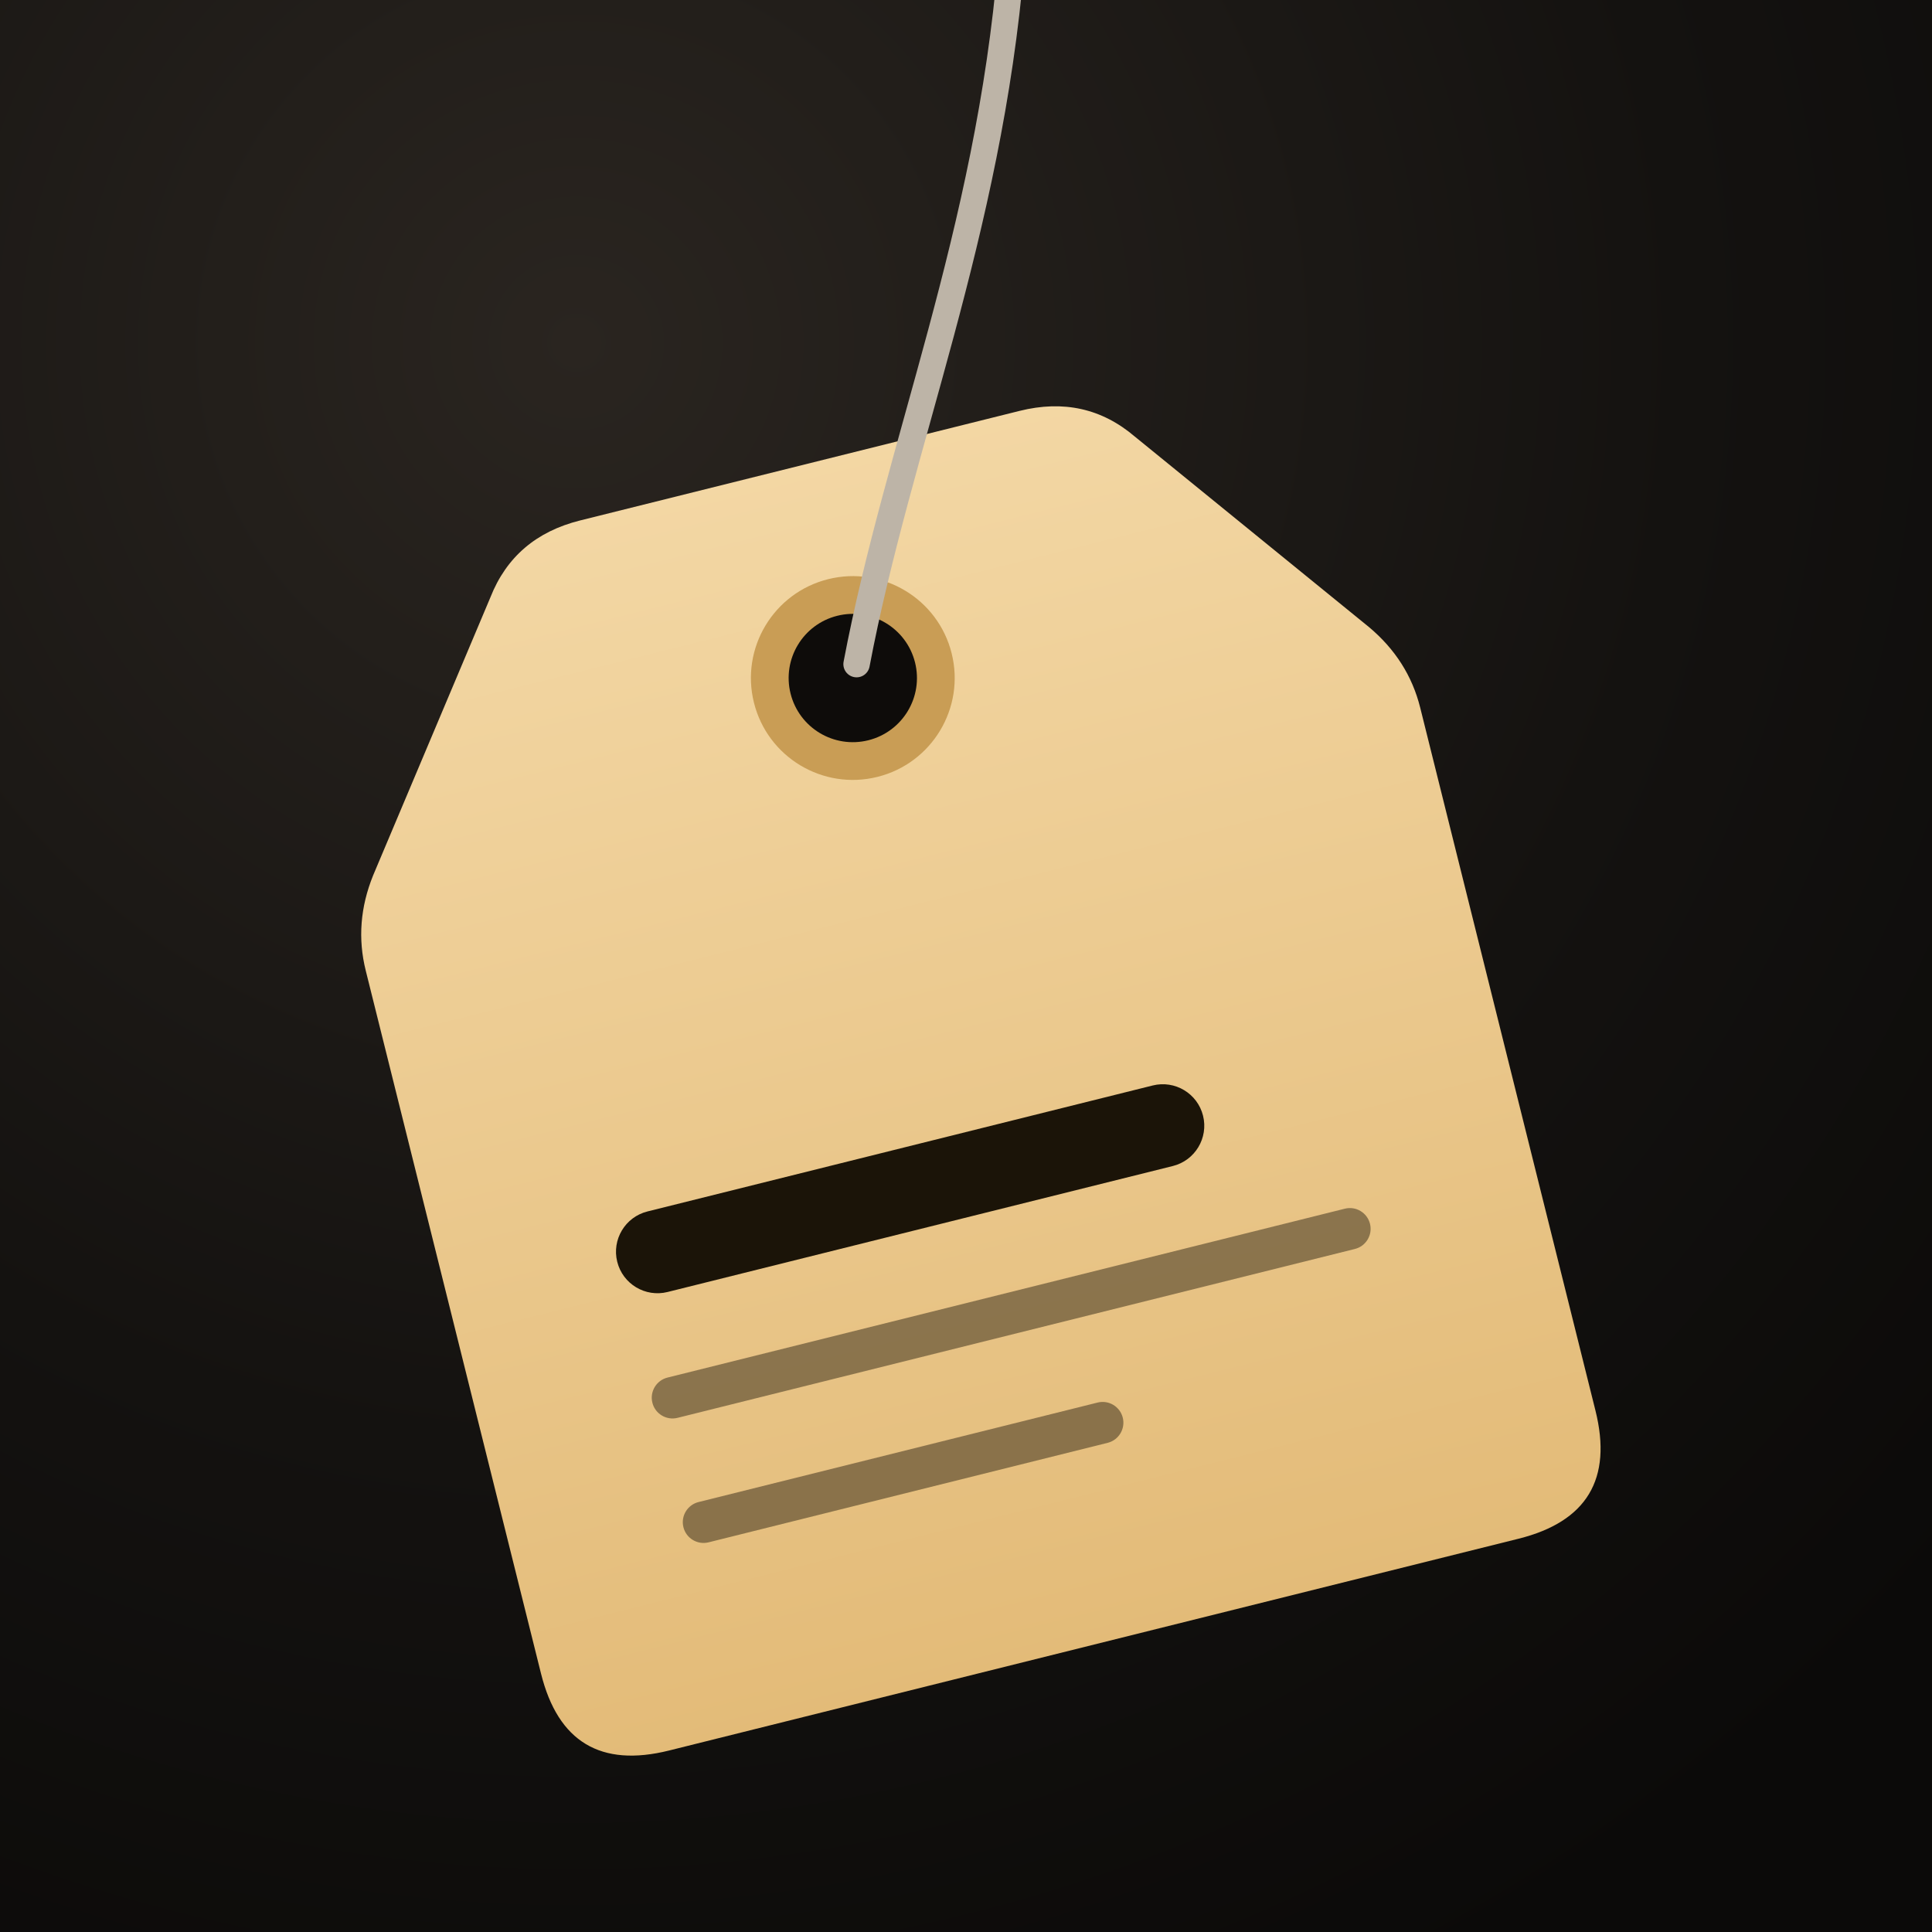
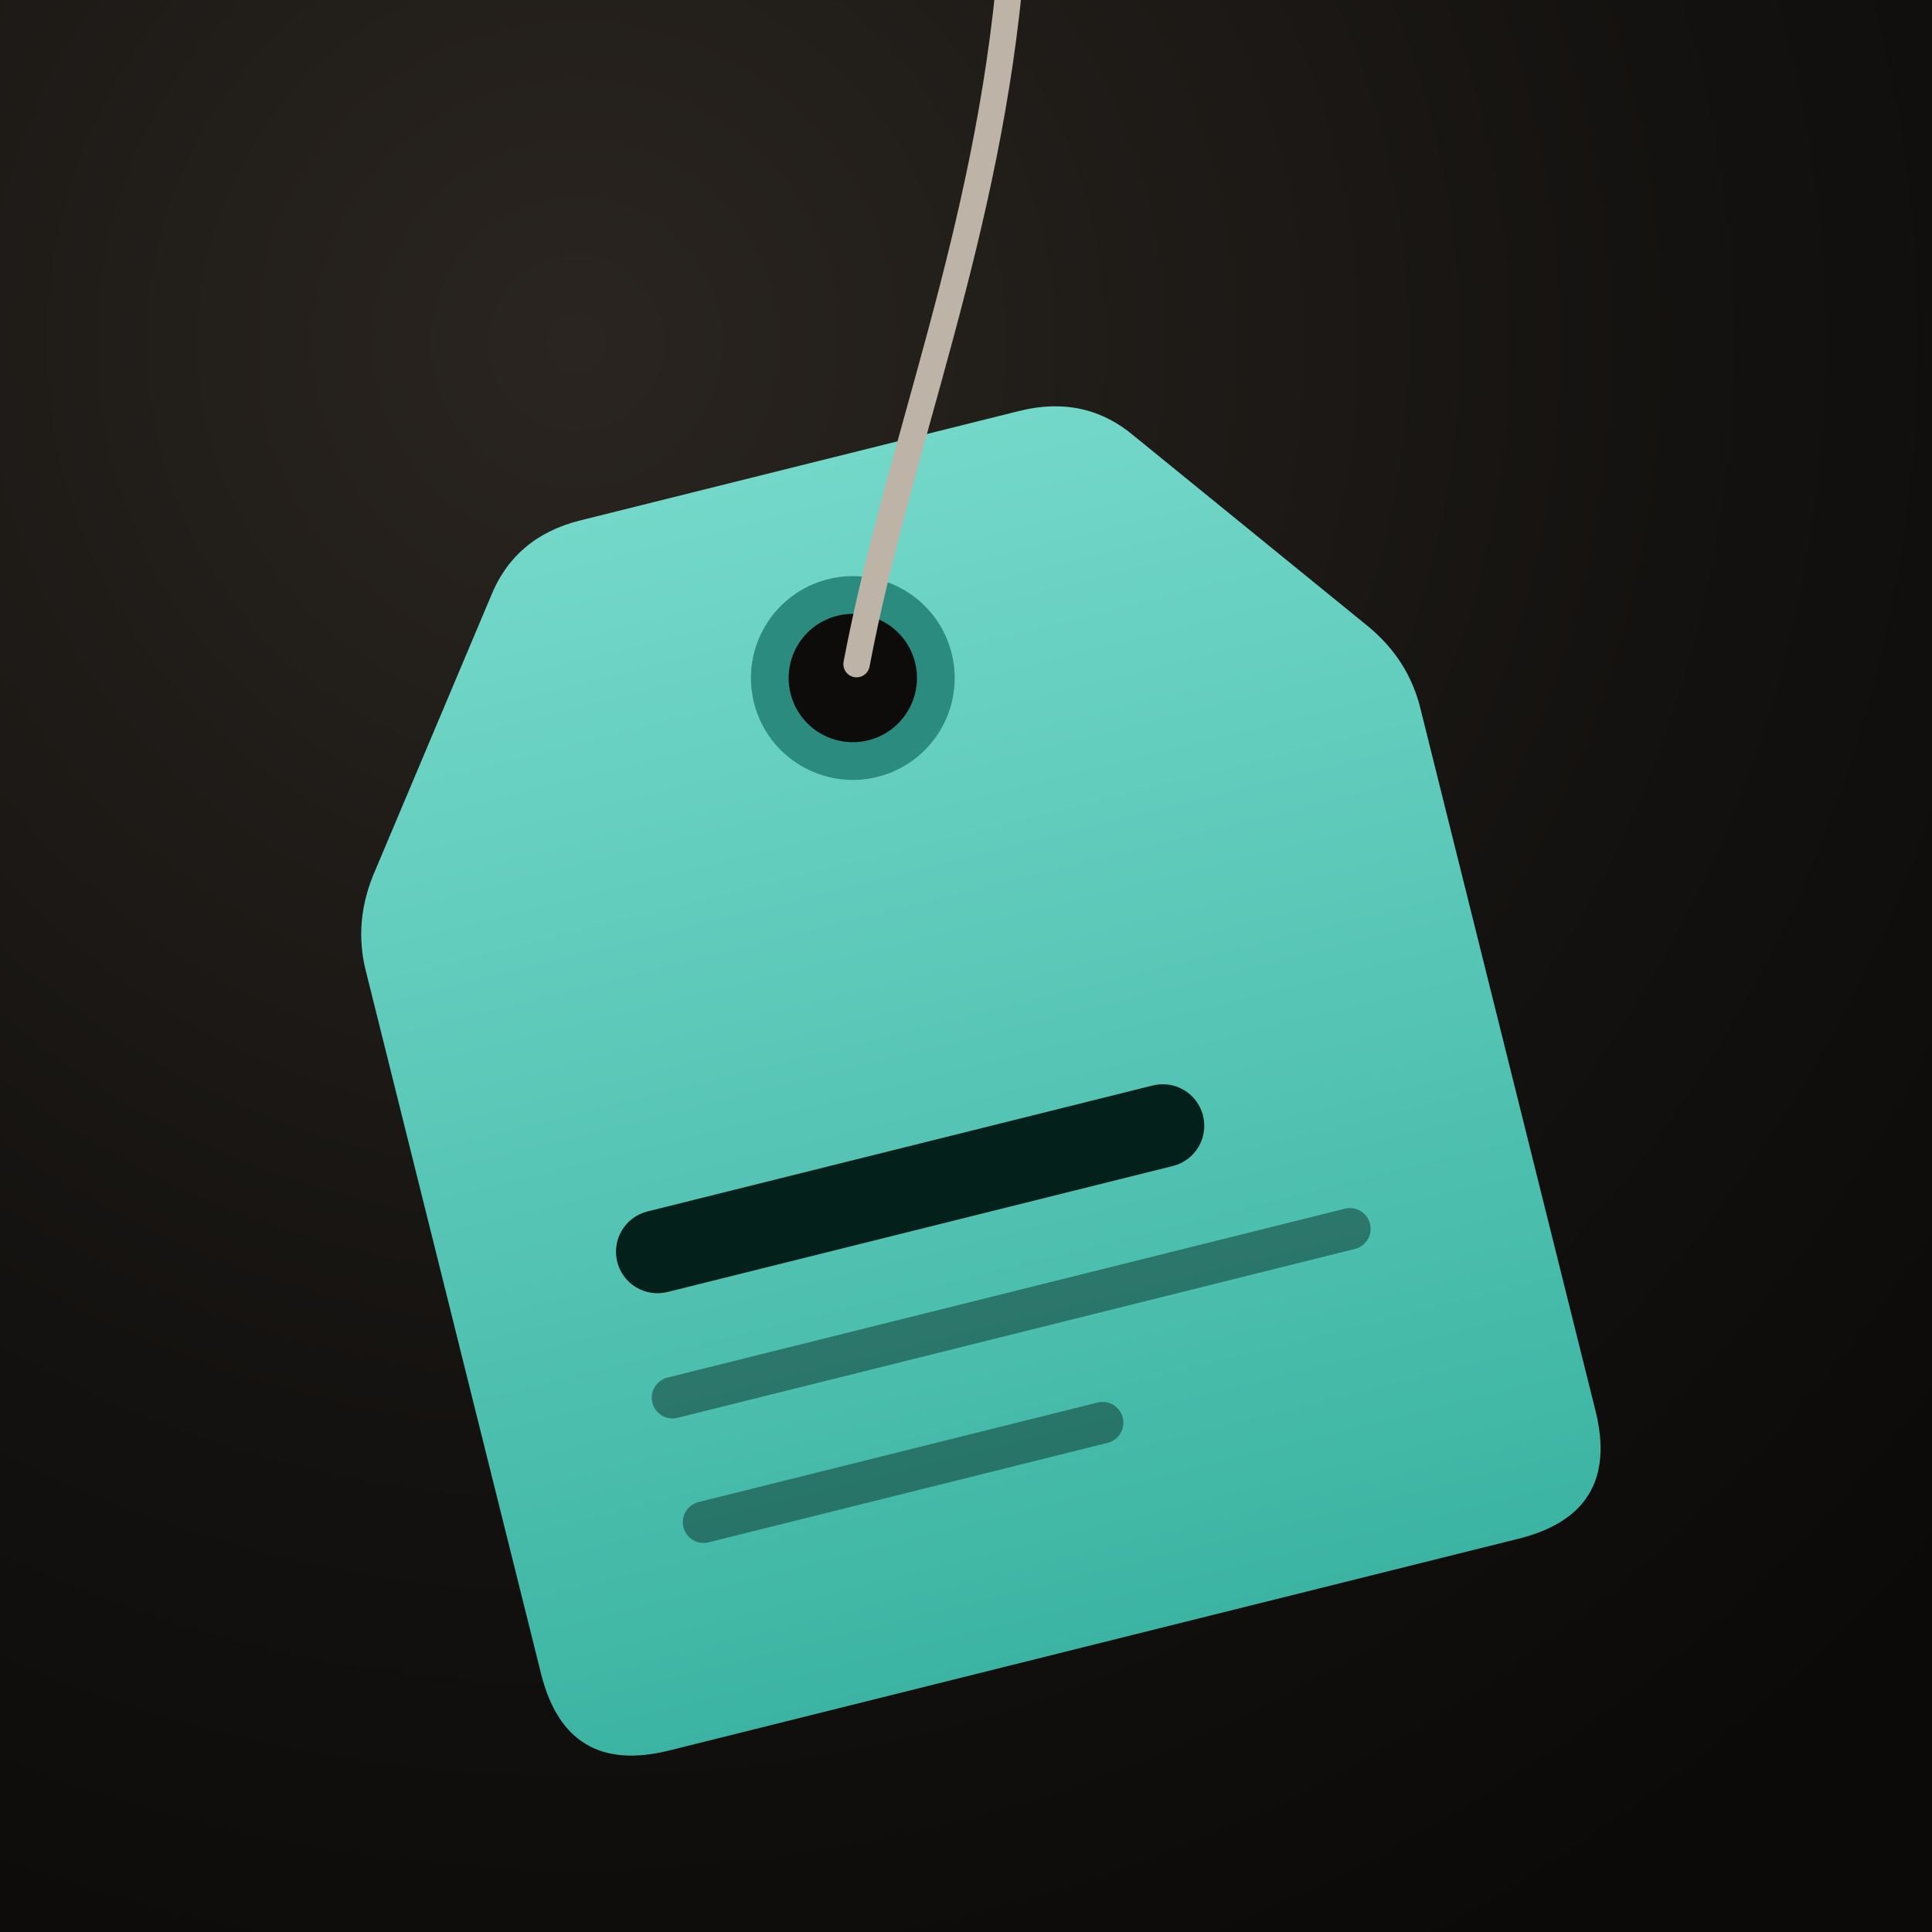
<svg xmlns="http://www.w3.org/2000/svg" viewBox="0 0 512 512">
  <defs>
    <radialGradient id="bg" cx="30%" cy="18%" r="95%">
      <stop offset="0" stop-color="#2a2520" />
      <stop offset="0.6" stop-color="#141210" />
      <stop offset="1" stop-color="#0b0a09" />
    </radialGradient>
    <linearGradient id="tag" x1="0" y1="0" x2="0" y2="1">
-       <stop offset="0" stop-color="#f3d7a4" />
-       <stop offset="1" stop-color="#e3bb78" />
+       <stop offset="0" stop-color="#74d8c9" />
+       <stop offset="1" stop-color="#3cb4a3" />
    </linearGradient>
  </defs>
  <rect width="512" height="512" fill="url(#bg)" />
  <g transform="rotate(-14 256 300)">
    <path d="M196 118 H316 Q334 118 344 132 L392 196 Q400 207 400 220 V412 Q400 440 372 440 H140 Q112 440 112 412 V220 Q112 207 120 196 L168 132 Q178 118 196 118 Z" fill="url(#tag)" />
-     <circle cx="256" cy="176" r="27" fill="#c99d55" />
+     <circle cx="256" cy="176" r="27" fill="#2b8b7e" />
    <circle cx="256" cy="176" r="17" fill="#0e0c0a" />
-     <rect x="158" y="300" width="160" height="22" rx="11" fill="#1b1408" />
-     <rect x="158" y="344" width="196" height="11" rx="5.5" fill="#1b1408" opacity="0.45" />
-     <rect x="158" y="378" width="120" height="11" rx="5.5" fill="#1b1408" opacity="0.45" />
+     <rect x="158" y="300" width="160" height="22" rx="11" fill="#04201b" />
+     <rect x="158" y="344" width="196" height="11" rx="5.5" fill="#04201b" opacity="0.45" />
+     <rect x="158" y="378" width="120" height="11" rx="5.5" fill="#04201b" opacity="0.45" />
  </g>
  <path d="M268 -10 C 262 62, 238 118, 227 176" fill="none" stroke="#bdb4a7" stroke-width="7" stroke-linecap="round" />
</svg>
